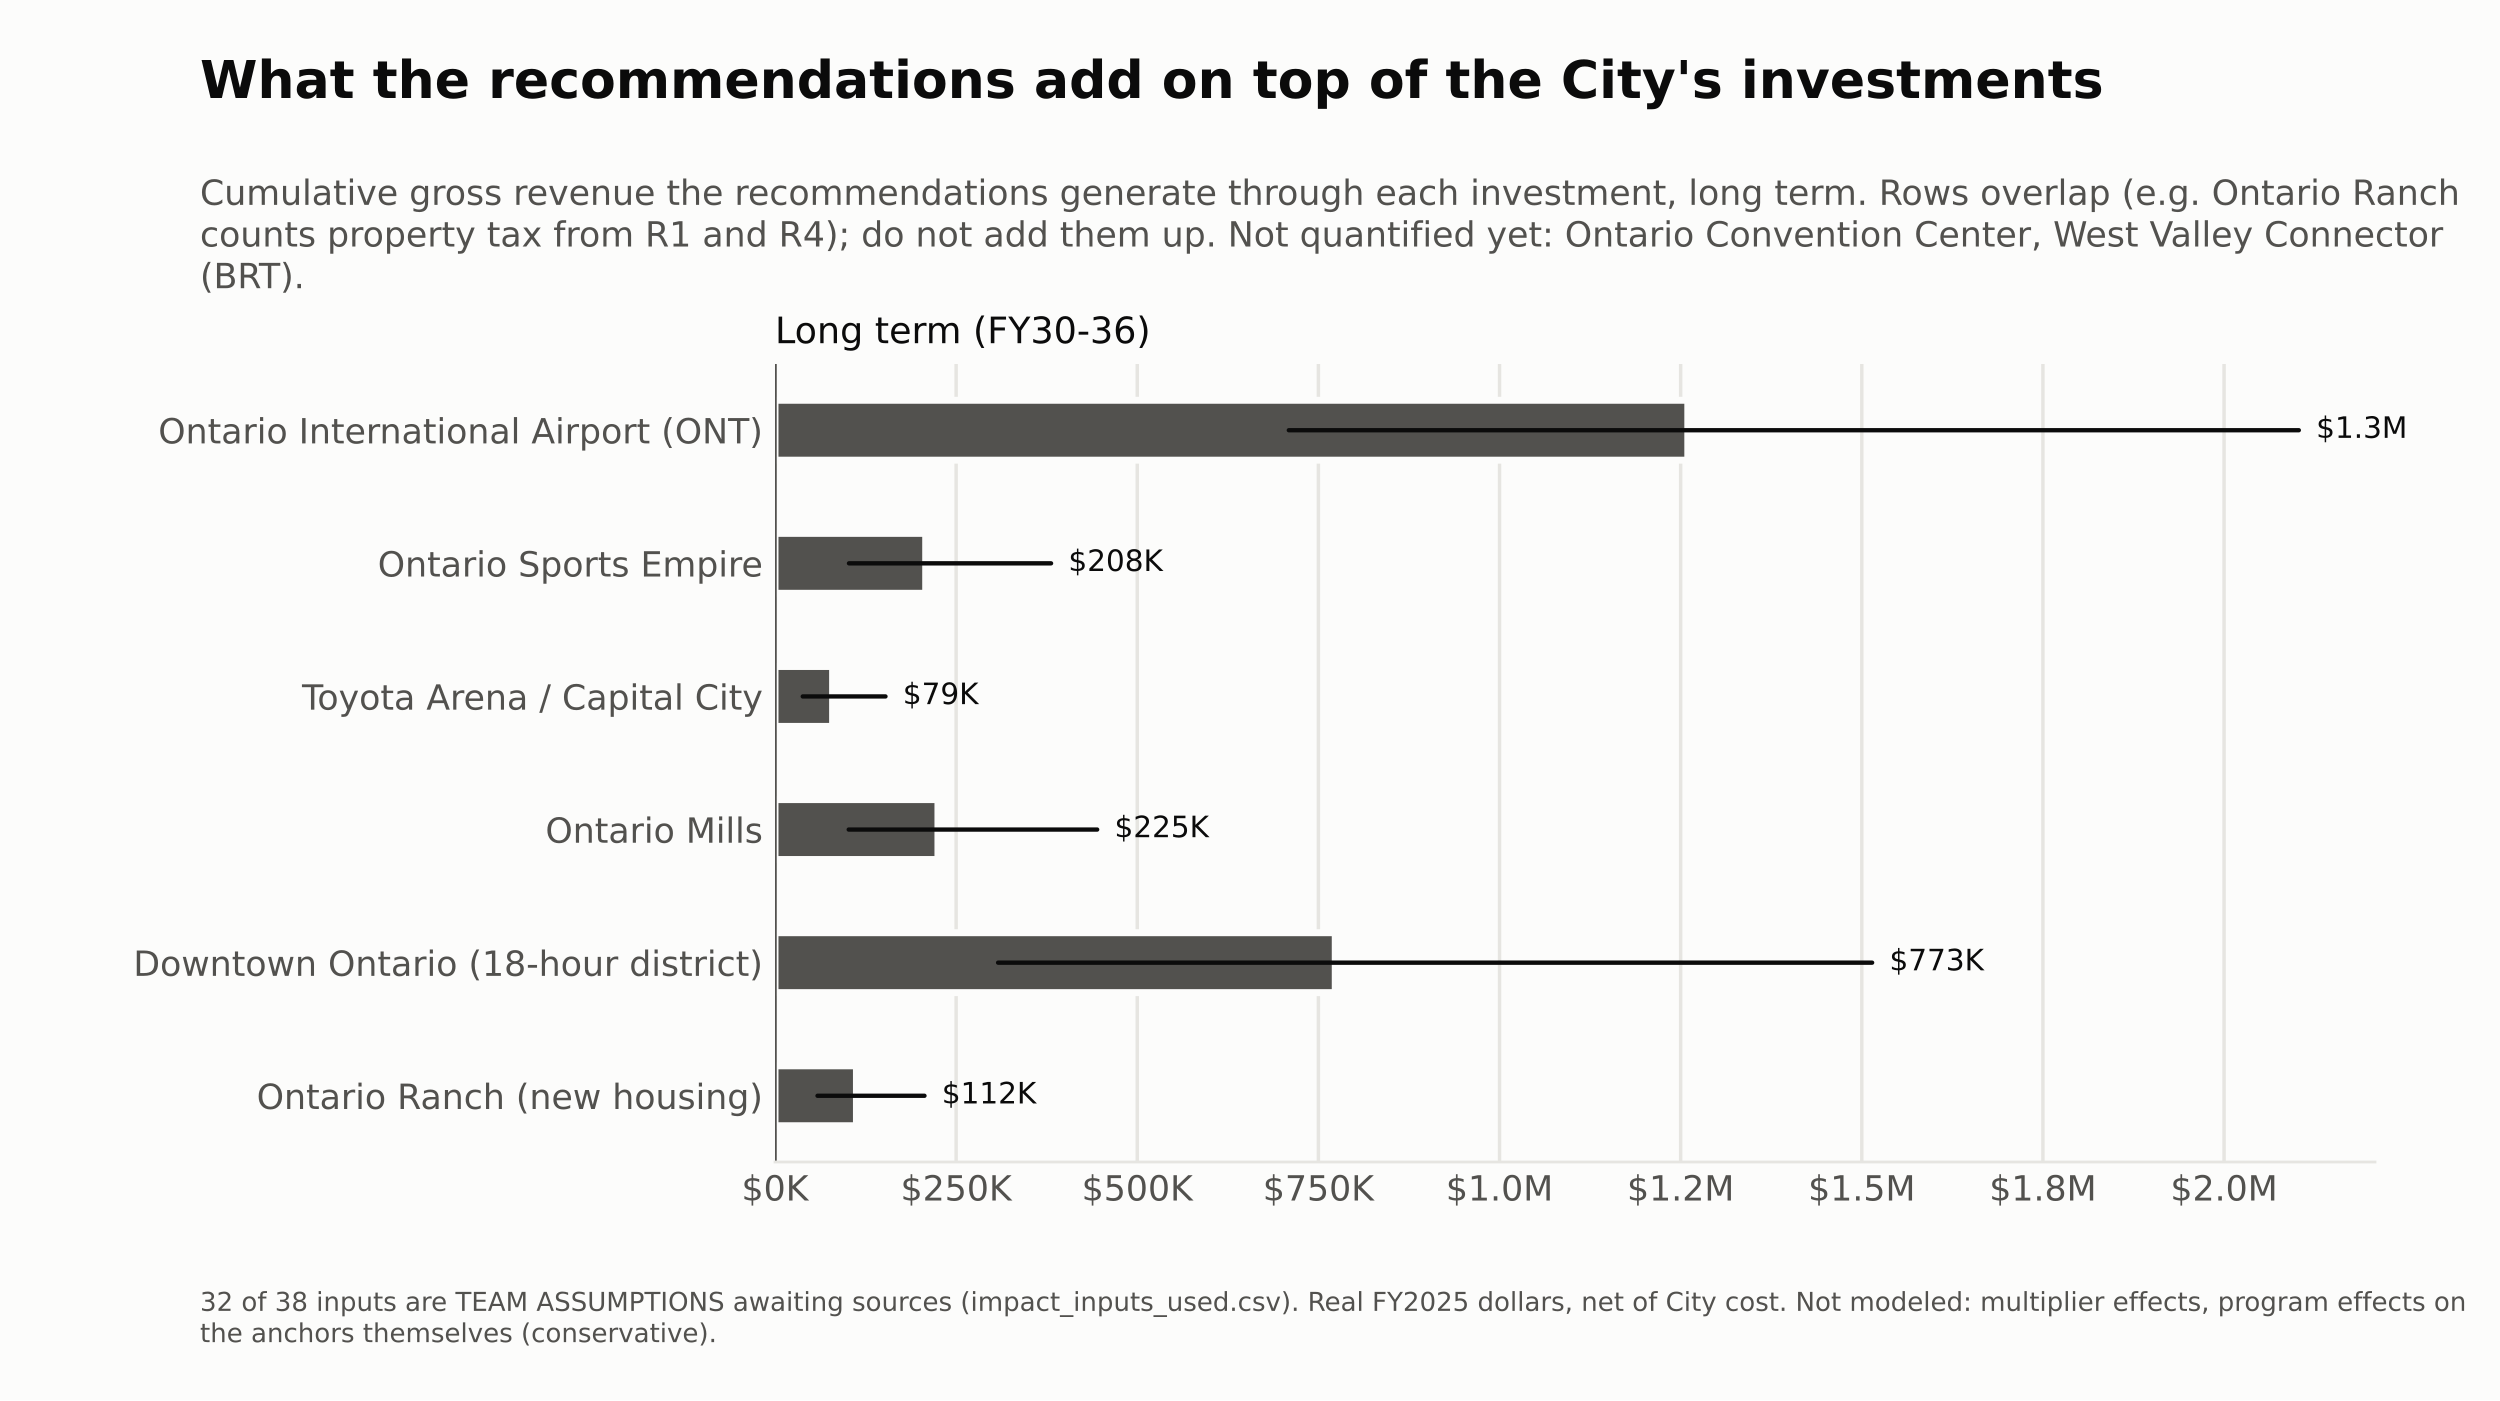
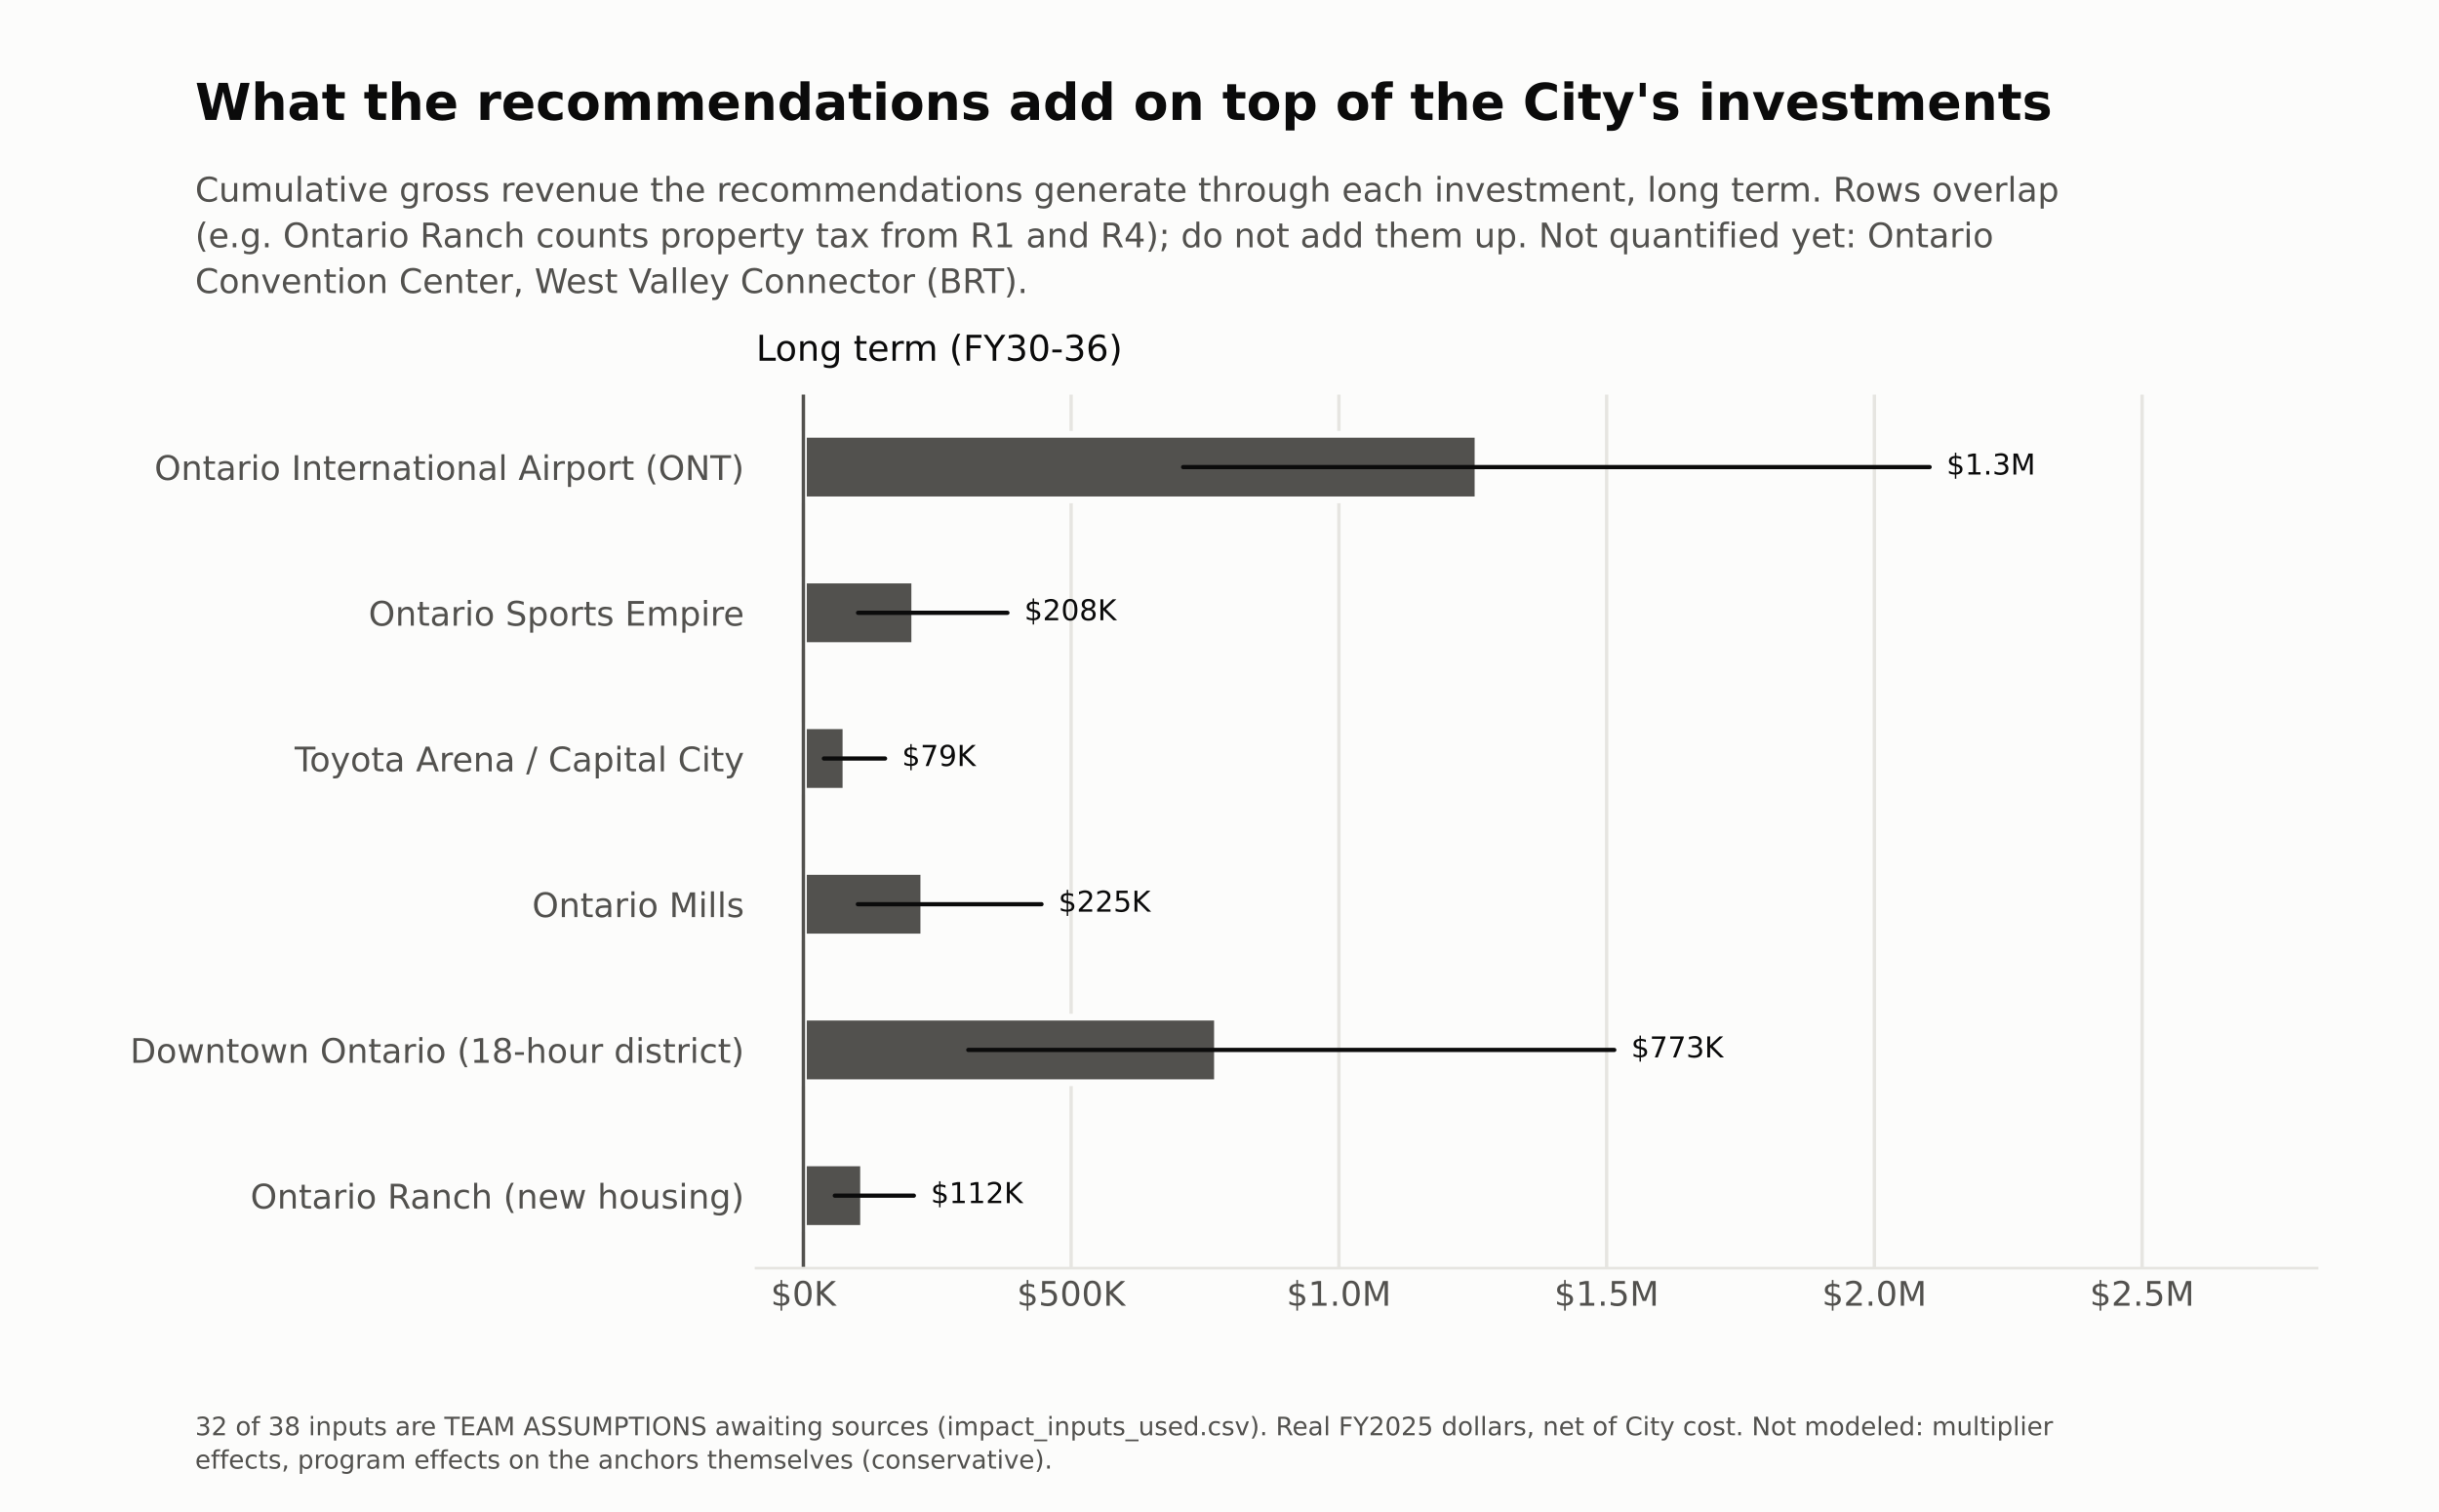
- <svg xmlns="http://www.w3.org/2000/svg" width="720pt" height="403.2pt" viewBox="0 0 720 403.2" version="1.1">
+ <svg xmlns="http://www.w3.org/2000/svg" width="720pt" height="446.4pt" viewBox="0 0 720 446.4" version="1.1">
  <defs>
    <style type="text/css">*{stroke-linejoin: round; stroke-linecap: butt}</style>
  </defs>
  <g id="figure_1">
    <g id="patch_1">
-       <path d="M 0 403.2 L 720 403.2 L 720 0 L 0 0 z " style="fill: #fcfcfb" />
+       <path d="M 0 446.4  L 720 446.4  L 720 0  L 0 0  z " style="fill: #fcfcfb" />
    </g>
    <g id="axes_1">
      <g id="patch_2">
-         <path d="M 223.2 334.656 L 684 334.656 L 684 104.832 L 223.2 104.832 z " style="fill: #fcfcfb" />
+         <path d="M 223.2 374.4  L 684 374.4  L 684 116.5  L 223.2 116.5  z " style="fill: #fcfcfb" />
      </g>
      <g id="matplotlib.axis_1">
        <g id="xtick_1">
          <g id="line2d_1">
-             <path d="M 223.2 334.656 L 223.2 104.832 " clip-path="url(#p256a58020a)" style="fill: none; stroke: #e6e5e1; stroke-linecap: square" />
+             <path d="M 237.164 374.4  L 237.164 116.5  " clip-path="url(#p66106687ff)" style="fill: none; stroke: #e6e5e1; stroke-linecap: square" />
          </g>
          <g id="line2d_2" />
          <g id="text_1">
-             <text style="font-size: 10px; font-family: 'DejaVu Sans', 'Bitstream Vera Sans', 'Computer Modern Sans Serif', 'Lucida Grande', 'Verdana', 'Geneva', 'Lucid', 'Arial', 'Helvetica', 'Avant Garde', sans-serif; text-anchor: middle; fill: #52514e" x="223.2" y="345.754" transform="rotate(-0 223.2 345.7544)">$0K</text>
+             <text style="font-size: 10px; font-family: 'DejaVu Sans', 'Bitstream Vera Sans', 'Computer Modern Sans Serif', 'Lucida Grande', 'Verdana', 'Geneva', 'Lucid', 'Arial', 'Helvetica', 'Avant Garde', sans-serif; text-anchor: middle; fill: #52514e" x="237.164" y="385.498" transform="rotate(-0 237.1636 385.4984)">$0K</text>
          </g>
        </g>
        <g id="xtick_2">
          <g id="line2d_3">
-             <path d="M 275.366 334.656 L 275.366 104.832 " clip-path="url(#p256a58020a)" style="fill: none; stroke: #e6e5e1; stroke-linecap: square" />
+             <path d="M 316.203 374.4  L 316.203 116.5  " clip-path="url(#p66106687ff)" style="fill: none; stroke: #e6e5e1; stroke-linecap: square" />
          </g>
          <g id="line2d_4" />
          <g id="text_2">
-             <text style="font-size: 10px; font-family: 'DejaVu Sans', 'Bitstream Vera Sans', 'Computer Modern Sans Serif', 'Lucida Grande', 'Verdana', 'Geneva', 'Lucid', 'Arial', 'Helvetica', 'Avant Garde', sans-serif; text-anchor: middle; fill: #52514e" x="275.366" y="345.754" transform="rotate(-0 275.3661 345.7544)">$250K</text>
+             <text style="font-size: 10px; font-family: 'DejaVu Sans', 'Bitstream Vera Sans', 'Computer Modern Sans Serif', 'Lucida Grande', 'Verdana', 'Geneva', 'Lucid', 'Arial', 'Helvetica', 'Avant Garde', sans-serif; text-anchor: middle; fill: #52514e" x="316.203" y="385.498" transform="rotate(-0 316.2033 385.4984)">$500K</text>
          </g>
        </g>
        <g id="xtick_3">
          <g id="line2d_5">
-             <path d="M 327.532 334.656 L 327.532 104.832 " clip-path="url(#p256a58020a)" style="fill: none; stroke: #e6e5e1; stroke-linecap: square" />
+             <path d="M 395.243 374.4  L 395.243 116.5  " clip-path="url(#p66106687ff)" style="fill: none; stroke: #e6e5e1; stroke-linecap: square" />
          </g>
          <g id="line2d_6" />
          <g id="text_3">
-             <text style="font-size: 10px; font-family: 'DejaVu Sans', 'Bitstream Vera Sans', 'Computer Modern Sans Serif', 'Lucida Grande', 'Verdana', 'Geneva', 'Lucid', 'Arial', 'Helvetica', 'Avant Garde', sans-serif; text-anchor: middle; fill: #52514e" x="327.532" y="345.754" transform="rotate(-0 327.5323 345.7544)">$500K</text>
+             <text style="font-size: 10px; font-family: 'DejaVu Sans', 'Bitstream Vera Sans', 'Computer Modern Sans Serif', 'Lucida Grande', 'Verdana', 'Geneva', 'Lucid', 'Arial', 'Helvetica', 'Avant Garde', sans-serif; text-anchor: middle; fill: #52514e" x="395.243" y="385.498" transform="rotate(-0 395.2429 385.4984)">$1.0M</text>
          </g>
        </g>
        <g id="xtick_4">
          <g id="line2d_7">
-             <path d="M 379.698 334.656 L 379.698 104.832 " clip-path="url(#p256a58020a)" style="fill: none; stroke: #e6e5e1; stroke-linecap: square" />
+             <path d="M 474.282 374.4  L 474.282 116.5  " clip-path="url(#p66106687ff)" style="fill: none; stroke: #e6e5e1; stroke-linecap: square" />
          </g>
          <g id="line2d_8" />
          <g id="text_4">
-             <text style="font-size: 10px; font-family: 'DejaVu Sans', 'Bitstream Vera Sans', 'Computer Modern Sans Serif', 'Lucida Grande', 'Verdana', 'Geneva', 'Lucid', 'Arial', 'Helvetica', 'Avant Garde', sans-serif; text-anchor: middle; fill: #52514e" x="379.698" y="345.754" transform="rotate(-0 379.6984 345.7544)">$750K</text>
+             <text style="font-size: 10px; font-family: 'DejaVu Sans', 'Bitstream Vera Sans', 'Computer Modern Sans Serif', 'Lucida Grande', 'Verdana', 'Geneva', 'Lucid', 'Arial', 'Helvetica', 'Avant Garde', sans-serif; text-anchor: middle; fill: #52514e" x="474.282" y="385.498" transform="rotate(-0 474.2825 385.4984)">$1.5M</text>
          </g>
        </g>
        <g id="xtick_5">
          <g id="line2d_9">
-             <path d="M 431.865 334.656 L 431.865 104.832 " clip-path="url(#p256a58020a)" style="fill: none; stroke: #e6e5e1; stroke-linecap: square" />
+             <path d="M 553.322 374.4  L 553.322 116.5  " clip-path="url(#p66106687ff)" style="fill: none; stroke: #e6e5e1; stroke-linecap: square" />
          </g>
          <g id="line2d_10" />
          <g id="text_5">
-             <text style="font-size: 10px; font-family: 'DejaVu Sans', 'Bitstream Vera Sans', 'Computer Modern Sans Serif', 'Lucida Grande', 'Verdana', 'Geneva', 'Lucid', 'Arial', 'Helvetica', 'Avant Garde', sans-serif; text-anchor: middle; fill: #52514e" x="431.865" y="345.754" transform="rotate(-0 431.8646 345.7544)">$1.0M</text>
+             <text style="font-size: 10px; font-family: 'DejaVu Sans', 'Bitstream Vera Sans', 'Computer Modern Sans Serif', 'Lucida Grande', 'Verdana', 'Geneva', 'Lucid', 'Arial', 'Helvetica', 'Avant Garde', sans-serif; text-anchor: middle; fill: #52514e" x="553.322" y="385.498" transform="rotate(-0 553.3221 385.4984)">$2.0M</text>
          </g>
        </g>
        <g id="xtick_6">
          <g id="line2d_11">
-             <path d="M 484.031 334.656 L 484.031 104.832 " clip-path="url(#p256a58020a)" style="fill: none; stroke: #e6e5e1; stroke-linecap: square" />
+             <path d="M 632.362 374.4  L 632.362 116.5  " clip-path="url(#p66106687ff)" style="fill: none; stroke: #e6e5e1; stroke-linecap: square" />
          </g>
          <g id="line2d_12" />
          <g id="text_6">
-             <text style="font-size: 10px; font-family: 'DejaVu Sans', 'Bitstream Vera Sans', 'Computer Modern Sans Serif', 'Lucida Grande', 'Verdana', 'Geneva', 'Lucid', 'Arial', 'Helvetica', 'Avant Garde', sans-serif; text-anchor: middle; fill: #52514e" x="484.031" y="345.754" transform="rotate(-0 484.0307 345.7544)">$1.2M</text>
-           </g>
-         </g>
-         <g id="xtick_7">
-           <g id="line2d_13">
-             <path d="M 536.197 334.656 L 536.197 104.832 " clip-path="url(#p256a58020a)" style="fill: none; stroke: #e6e5e1; stroke-linecap: square" />
-           </g>
-           <g id="line2d_14" />
-           <g id="text_7">
-             <text style="font-size: 10px; font-family: 'DejaVu Sans', 'Bitstream Vera Sans', 'Computer Modern Sans Serif', 'Lucida Grande', 'Verdana', 'Geneva', 'Lucid', 'Arial', 'Helvetica', 'Avant Garde', sans-serif; text-anchor: middle; fill: #52514e" x="536.197" y="345.754" transform="rotate(-0 536.1969 345.7544)">$1.5M</text>
-           </g>
-         </g>
-         <g id="xtick_8">
-           <g id="line2d_15">
-             <path d="M 588.363 334.656 L 588.363 104.832 " clip-path="url(#p256a58020a)" style="fill: none; stroke: #e6e5e1; stroke-linecap: square" />
-           </g>
-           <g id="line2d_16" />
-           <g id="text_8">
-             <text style="font-size: 10px; font-family: 'DejaVu Sans', 'Bitstream Vera Sans', 'Computer Modern Sans Serif', 'Lucida Grande', 'Verdana', 'Geneva', 'Lucid', 'Arial', 'Helvetica', 'Avant Garde', sans-serif; text-anchor: middle; fill: #52514e" x="588.363" y="345.754" transform="rotate(-0 588.363 345.7544)">$1.8M</text>
-           </g>
-         </g>
-         <g id="xtick_9">
-           <g id="line2d_17">
-             <path d="M 640.529 334.656 L 640.529 104.832 " clip-path="url(#p256a58020a)" style="fill: none; stroke: #e6e5e1; stroke-linecap: square" />
-           </g>
-           <g id="line2d_18" />
-           <g id="text_9">
-             <text style="font-size: 10px; font-family: 'DejaVu Sans', 'Bitstream Vera Sans', 'Computer Modern Sans Serif', 'Lucida Grande', 'Verdana', 'Geneva', 'Lucid', 'Arial', 'Helvetica', 'Avant Garde', sans-serif; text-anchor: middle; fill: #52514e" x="640.529" y="345.754" transform="rotate(-0 640.5292 345.7544)">$2.0M</text>
+             <text style="font-size: 10px; font-family: 'DejaVu Sans', 'Bitstream Vera Sans', 'Computer Modern Sans Serif', 'Lucida Grande', 'Verdana', 'Geneva', 'Lucid', 'Arial', 'Helvetica', 'Avant Garde', sans-serif; text-anchor: middle; fill: #52514e" x="632.362" y="385.498" transform="rotate(-0 632.3617 385.4984)">$2.5M</text>
          </g>
        </g>
      </g>
      <g id="matplotlib.axis_2">
        <g id="ytick_1">
-           <g id="line2d_19" />
-           <g id="text_10">
-             <text style="font-size: 10px; font-family: 'DejaVu Sans', 'Bitstream Vera Sans', 'Computer Modern Sans Serif', 'Lucida Grande', 'Verdana', 'Geneva', 'Lucid', 'Arial', 'Helvetica', 'Avant Garde', sans-serif; text-anchor: end; fill: #52514e" x="219.7" y="127.703" transform="rotate(-0 219.7 127.7034)">Ontario International Airport (ONT)</text>
+           <g id="line2d_13" />
+           <g id="text_7">
+             <text style="font-size: 10px; font-family: 'DejaVu Sans', 'Bitstream Vera Sans', 'Computer Modern Sans Serif', 'Lucida Grande', 'Verdana', 'Geneva', 'Lucid', 'Arial', 'Helvetica', 'Avant Garde', sans-serif; text-anchor: end; fill: #52514e" x="219.7" y="141.701" transform="rotate(-0 219.7 141.7013)">Ontario International Airport (ONT)</text>
          </g>
        </g>
        <g id="ytick_2">
-           <g id="line2d_20" />
-           <g id="text_11">
-             <text style="font-size: 10px; font-family: 'DejaVu Sans', 'Bitstream Vera Sans', 'Computer Modern Sans Serif', 'Lucida Grande', 'Verdana', 'Geneva', 'Lucid', 'Arial', 'Helvetica', 'Avant Garde', sans-serif; text-anchor: end; fill: #52514e" x="219.7" y="166.039" transform="rotate(-0 219.7 166.0393)">Ontario Sports Empire</text>
+           <g id="line2d_14" />
+           <g id="text_8">
+             <text style="font-size: 10px; font-family: 'DejaVu Sans', 'Bitstream Vera Sans', 'Computer Modern Sans Serif', 'Lucida Grande', 'Verdana', 'Geneva', 'Lucid', 'Arial', 'Helvetica', 'Avant Garde', sans-serif; text-anchor: end; fill: #52514e" x="219.7" y="184.72" transform="rotate(-0 219.7 184.7204)">Ontario Sports Empire</text>
          </g>
        </g>
        <g id="ytick_3">
-           <g id="line2d_21" />
-           <g id="text_12">
-             <text style="font-size: 10px; font-family: 'DejaVu Sans', 'Bitstream Vera Sans', 'Computer Modern Sans Serif', 'Lucida Grande', 'Verdana', 'Geneva', 'Lucid', 'Arial', 'Helvetica', 'Avant Garde', sans-serif; text-anchor: end; fill: #52514e" x="219.7" y="204.375" transform="rotate(-0 219.7 204.3752)">Toyota Arena / Capital City</text>
+           <g id="line2d_15" />
+           <g id="text_9">
+             <text style="font-size: 10px; font-family: 'DejaVu Sans', 'Bitstream Vera Sans', 'Computer Modern Sans Serif', 'Lucida Grande', 'Verdana', 'Geneva', 'Lucid', 'Arial', 'Helvetica', 'Avant Garde', sans-serif; text-anchor: end; fill: #52514e" x="219.7" y="227.74" transform="rotate(-0 219.7 227.7396)">Toyota Arena / Capital City</text>
          </g>
        </g>
        <g id="ytick_4">
-           <g id="line2d_22" />
-           <g id="text_13">
-             <text style="font-size: 10px; font-family: 'DejaVu Sans', 'Bitstream Vera Sans', 'Computer Modern Sans Serif', 'Lucida Grande', 'Verdana', 'Geneva', 'Lucid', 'Arial', 'Helvetica', 'Avant Garde', sans-serif; text-anchor: end; fill: #52514e" x="219.7" y="242.711" transform="rotate(-0 219.7 242.7112)">Ontario Mills</text>
+           <g id="line2d_16" />
+           <g id="text_10">
+             <text style="font-size: 10px; font-family: 'DejaVu Sans', 'Bitstream Vera Sans', 'Computer Modern Sans Serif', 'Lucida Grande', 'Verdana', 'Geneva', 'Lucid', 'Arial', 'Helvetica', 'Avant Garde', sans-serif; text-anchor: end; fill: #52514e" x="219.7" y="270.759" transform="rotate(-0 219.7 270.7588)">Ontario Mills</text>
          </g>
        </g>
        <g id="ytick_5">
-           <g id="line2d_23" />
-           <g id="text_14">
-             <text style="font-size: 10px; font-family: 'DejaVu Sans', 'Bitstream Vera Sans', 'Computer Modern Sans Serif', 'Lucida Grande', 'Verdana', 'Geneva', 'Lucid', 'Arial', 'Helvetica', 'Avant Garde', sans-serif; text-anchor: end; fill: #52514e" x="219.7" y="281.047" transform="rotate(-0 219.7 281.0471)">Downtown Ontario (18-hour district)</text>
+           <g id="line2d_17" />
+           <g id="text_11">
+             <text style="font-size: 10px; font-family: 'DejaVu Sans', 'Bitstream Vera Sans', 'Computer Modern Sans Serif', 'Lucida Grande', 'Verdana', 'Geneva', 'Lucid', 'Arial', 'Helvetica', 'Avant Garde', sans-serif; text-anchor: end; fill: #52514e" x="219.7" y="313.778" transform="rotate(-0 219.7 313.778)">Downtown Ontario (18-hour district)</text>
          </g>
        </g>
        <g id="ytick_6">
-           <g id="line2d_24" />
-           <g id="text_15">
-             <text style="font-size: 10px; font-family: 'DejaVu Sans', 'Bitstream Vera Sans', 'Computer Modern Sans Serif', 'Lucida Grande', 'Verdana', 'Geneva', 'Lucid', 'Arial', 'Helvetica', 'Avant Garde', sans-serif; text-anchor: end; fill: #52514e" x="219.7" y="319.383" transform="rotate(-0 219.7 319.3831)">Ontario Ranch (new housing)</text>
+           <g id="line2d_18" />
+           <g id="text_12">
+             <text style="font-size: 10px; font-family: 'DejaVu Sans', 'Bitstream Vera Sans', 'Computer Modern Sans Serif', 'Lucida Grande', 'Verdana', 'Geneva', 'Lucid', 'Arial', 'Helvetica', 'Avant Garde', sans-serif; text-anchor: end; fill: #52514e" x="219.7" y="356.797" transform="rotate(-0 219.7 356.7972)">Ontario Ranch (new housing)</text>
          </g>
        </g>
      </g>
      <g id="patch_3">
-         <path d="M 223.2 132.53 L 486.086 132.53 L 486.086 115.279 L 223.2 115.279 z " clip-path="url(#p256a58020a)" style="fill: #52514e; stroke: #fcfcfb; stroke-width: 2; stroke-linejoin: miter" />
+         <path d="M 237.164 147.581  L 436.319 147.581  L 436.319 128.223  L 237.164 128.223  z " clip-path="url(#p66106687ff)" style="fill: #52514e; stroke: #fcfcfb; stroke-width: 2; stroke-linejoin: miter" />
      </g>
      <g id="patch_4">
-         <path d="M 223.2 170.866 L 266.6 170.866 L 266.6 153.614 L 223.2 153.614 z " clip-path="url(#p256a58020a)" style="fill: #52514e; stroke: #fcfcfb; stroke-width: 2; stroke-linejoin: miter" />
+         <path d="M 237.164 190.601  L 270.043 190.601  L 270.043 171.242  L 237.164 171.242  z " clip-path="url(#p66106687ff)" style="fill: #52514e; stroke: #fcfcfb; stroke-width: 2; stroke-linejoin: miter" />
      </g>
      <g id="patch_5">
-         <path d="M 223.2 209.202 L 239.786 209.202 L 239.786 191.95 L 223.2 191.95 z " clip-path="url(#p256a58020a)" style="fill: #52514e; stroke: #fcfcfb; stroke-width: 2; stroke-linejoin: miter" />
+         <path d="M 237.164 233.62  L 249.729 233.62  L 249.729 214.261  L 237.164 214.261  z " clip-path="url(#p66106687ff)" style="fill: #52514e; stroke: #fcfcfb; stroke-width: 2; stroke-linejoin: miter" />
      </g>
      <g id="patch_6">
-         <path d="M 223.2 247.538 L 270.125 247.538 L 270.125 230.286 L 223.2 230.286 z " clip-path="url(#p256a58020a)" style="fill: #52514e; stroke: #fcfcfb; stroke-width: 2; stroke-linejoin: miter" />
+         <path d="M 237.164 276.639  L 272.713 276.639  L 272.713 257.28  L 237.164 257.28  z " clip-path="url(#p66106687ff)" style="fill: #52514e; stroke: #fcfcfb; stroke-width: 2; stroke-linejoin: miter" />
      </g>
      <g id="patch_7">
-         <path d="M 223.2 285.874 L 384.55 285.874 L 384.55 268.622 L 223.2 268.622 z " clip-path="url(#p256a58020a)" style="fill: #52514e; stroke: #fcfcfb; stroke-width: 2; stroke-linejoin: miter" />
+         <path d="M 237.164 319.658  L 359.398 319.658  L 359.398 300.299  L 237.164 300.299  z " clip-path="url(#p66106687ff)" style="fill: #52514e; stroke: #fcfcfb; stroke-width: 2; stroke-linejoin: miter" />
      </g>
      <g id="patch_8">
-         <path d="M 223.2 324.209 L 246.652 324.209 L 246.652 306.958 L 223.2 306.958 z " clip-path="url(#p256a58020a)" style="fill: #52514e; stroke: #fcfcfb; stroke-width: 2; stroke-linejoin: miter" />
+         <path d="M 237.164 362.677  L 254.93 362.677  L 254.93 343.319  L 237.164 343.319  z " clip-path="url(#p66106687ff)" style="fill: #52514e; stroke: #fcfcfb; stroke-width: 2; stroke-linejoin: miter" />
+       </g>
+       <g id="line2d_19">
+         <path d="M 349.27 137.902  L 569.631 137.902  " clip-path="url(#p66106687ff)" style="fill: none; stroke: #0b0b0b; stroke-width: 1.25; stroke-linecap: round" />
+       </g>
+       <g id="line2d_20">
+         <path d="M 253.303 180.921  L 297.395 180.921  " clip-path="url(#p66106687ff)" style="fill: none; stroke: #0b0b0b; stroke-width: 1.25; stroke-linecap: round" />
+       </g>
+       <g id="line2d_21">
+         <path d="M 243.219 223.94  L 261.268 223.94  " clip-path="url(#p66106687ff)" style="fill: none; stroke: #0b0b0b; stroke-width: 1.25; stroke-linecap: round" />
+       </g>
+       <g id="line2d_22">
+         <path d="M 253.246 266.96  L 307.453 266.96  " clip-path="url(#p66106687ff)" style="fill: none; stroke: #0b0b0b; stroke-width: 1.25; stroke-linecap: round" />
+       </g>
+       <g id="line2d_23">
+         <path d="M 285.842 309.979  L 476.536 309.979  " clip-path="url(#p66106687ff)" style="fill: none; stroke: #0b0b0b; stroke-width: 1.25; stroke-linecap: round" />
+       </g>
+       <g id="line2d_24">
+         <path d="M 246.444 352.998  L 269.775 352.998  " clip-path="url(#p66106687ff)" style="fill: none; stroke: #0b0b0b; stroke-width: 1.25; stroke-linecap: round" />
      </g>
      <g id="line2d_25">
-         <path d="M 371.18 123.904 L 662.057 123.904 " clip-path="url(#p256a58020a)" style="fill: none; stroke: #0b0b0b; stroke-width: 1.25; stroke-linecap: round" />
-       </g>
-       <g id="line2d_26">
-         <path d="M 244.504 162.24 L 302.705 162.24 " clip-path="url(#p256a58020a)" style="fill: none; stroke: #0b0b0b; stroke-width: 1.25; stroke-linecap: round" />
-       </g>
-       <g id="line2d_27">
-         <path d="M 231.193 200.576 L 255.017 200.576 " clip-path="url(#p256a58020a)" style="fill: none; stroke: #0b0b0b; stroke-width: 1.25; stroke-linecap: round" />
-       </g>
-       <g id="line2d_28">
-         <path d="M 244.428 238.912 L 315.982 238.912 " clip-path="url(#p256a58020a)" style="fill: none; stroke: #0b0b0b; stroke-width: 1.25; stroke-linecap: round" />
-       </g>
-       <g id="line2d_29">
-         <path d="M 287.456 277.248 L 539.172 277.248 " clip-path="url(#p256a58020a)" style="fill: none; stroke: #0b0b0b; stroke-width: 1.25; stroke-linecap: round" />
-       </g>
-       <g id="line2d_30">
-         <path d="M 235.45 315.584 L 266.247 315.584 " clip-path="url(#p256a58020a)" style="fill: none; stroke: #0b0b0b; stroke-width: 1.25; stroke-linecap: round" />
-       </g>
-       <g id="line2d_31">
-         <path d="M 223.2 334.656 L 223.2 104.832 " clip-path="url(#p256a58020a)" style="fill: none; stroke: #52514e; stroke-linecap: square" />
+         <path d="M 237.164 374.4  L 237.164 116.5  " clip-path="url(#p66106687ff)" style="fill: none; stroke: #52514e; stroke-linecap: square" />
      </g>
      <g id="patch_9">
-         <path d="M 223.2 334.656 L 684 334.656 " style="fill: none; stroke: #e6e5e1; stroke-width: 0.8; stroke-linejoin: miter; stroke-linecap: square" />
+         <path d="M 223.2 374.4  L 684 374.4  " style="fill: none; stroke: #e6e5e1; stroke-width: 0.8; stroke-linejoin: miter; stroke-linecap: square" />
+       </g>
+       <g id="text_13">
+         <text style="font-size: 8.5px; font-family: 'DejaVu Sans', 'Bitstream Vera Sans', 'Computer Modern Sans Serif', 'Lucida Grande', 'Verdana', 'Geneva', 'Lucid', 'Arial', 'Helvetica', 'Avant Garde', sans-serif; text-anchor: start; fill: #0b0b0b" x="574.631" y="140.11" transform="rotate(-0 574.6312 140.1104)">$1.3M</text>
+       </g>
+       <g id="text_14">
+         <text style="font-size: 8.5px; font-family: 'DejaVu Sans', 'Bitstream Vera Sans', 'Computer Modern Sans Serif', 'Lucida Grande', 'Verdana', 'Geneva', 'Lucid', 'Arial', 'Helvetica', 'Avant Garde', sans-serif; text-anchor: start; fill: #0b0b0b" x="302.395" y="183.13" transform="rotate(-0 302.3949 183.1296)">$208K</text>
+       </g>
+       <g id="text_15">
+         <text style="font-size: 8.5px; font-family: 'DejaVu Sans', 'Bitstream Vera Sans', 'Computer Modern Sans Serif', 'Lucida Grande', 'Verdana', 'Geneva', 'Lucid', 'Arial', 'Helvetica', 'Avant Garde', sans-serif; text-anchor: start; fill: #0b0b0b" x="266.268" y="226.149" transform="rotate(-0 266.2678 226.1487)">$79K</text>
      </g>
      <g id="text_16">
-         <text style="font-size: 8.5px; font-family: 'DejaVu Sans', 'Bitstream Vera Sans', 'Computer Modern Sans Serif', 'Lucida Grande', 'Verdana', 'Geneva', 'Lucid', 'Arial', 'Helvetica', 'Avant Garde', sans-serif; text-anchor: start; fill: #0b0b0b" x="667.057" y="126.112" transform="rotate(-0 667.0571 126.1125)">$1.3M</text>
+         <text style="font-size: 8.5px; font-family: 'DejaVu Sans', 'Bitstream Vera Sans', 'Computer Modern Sans Serif', 'Lucida Grande', 'Verdana', 'Geneva', 'Lucid', 'Arial', 'Helvetica', 'Avant Garde', sans-serif; text-anchor: start; fill: #0b0b0b" x="312.453" y="269.168" transform="rotate(-0 312.4531 269.1679)">$225K</text>
      </g>
      <g id="text_17">
-         <text style="font-size: 8.5px; font-family: 'DejaVu Sans', 'Bitstream Vera Sans', 'Computer Modern Sans Serif', 'Lucida Grande', 'Verdana', 'Geneva', 'Lucid', 'Arial', 'Helvetica', 'Avant Garde', sans-serif; text-anchor: start; fill: #0b0b0b" x="307.705" y="164.448" transform="rotate(-0 307.7052 164.4484)">$208K</text>
+         <text style="font-size: 8.5px; font-family: 'DejaVu Sans', 'Bitstream Vera Sans', 'Computer Modern Sans Serif', 'Lucida Grande', 'Verdana', 'Geneva', 'Lucid', 'Arial', 'Helvetica', 'Avant Garde', sans-serif; text-anchor: start; fill: #0b0b0b" x="481.536" y="312.187" transform="rotate(-0 481.5362 312.1871)">$773K</text>
      </g>
      <g id="text_18">
-         <text style="font-size: 8.5px; font-family: 'DejaVu Sans', 'Bitstream Vera Sans', 'Computer Modern Sans Serif', 'Lucida Grande', 'Verdana', 'Geneva', 'Lucid', 'Arial', 'Helvetica', 'Avant Garde', sans-serif; text-anchor: start; fill: #0b0b0b" x="260.017" y="202.784" transform="rotate(-0 260.0175 202.7844)">$79K</text>
+         <text style="font-size: 8.5px; font-family: 'DejaVu Sans', 'Bitstream Vera Sans', 'Computer Modern Sans Serif', 'Lucida Grande', 'Verdana', 'Geneva', 'Lucid', 'Arial', 'Helvetica', 'Avant Garde', sans-serif; text-anchor: start; fill: #0b0b0b" x="274.775" y="355.206" transform="rotate(-0 274.7749 355.2063)">$112K</text>
      </g>
      <g id="text_19">
-         <text style="font-size: 8.5px; font-family: 'DejaVu Sans', 'Bitstream Vera Sans', 'Computer Modern Sans Serif', 'Lucida Grande', 'Verdana', 'Geneva', 'Lucid', 'Arial', 'Helvetica', 'Avant Garde', sans-serif; text-anchor: start; fill: #0b0b0b" x="320.982" y="241.12" transform="rotate(-0 320.9821 241.1203)">$225K</text>
-       </g>
-       <g id="text_20">
-         <text style="font-size: 8.5px; font-family: 'DejaVu Sans', 'Bitstream Vera Sans', 'Computer Modern Sans Serif', 'Lucida Grande', 'Verdana', 'Geneva', 'Lucid', 'Arial', 'Helvetica', 'Avant Garde', sans-serif; text-anchor: start; fill: #0b0b0b" x="544.172" y="279.456" transform="rotate(-0 544.1717 279.4563)">$773K</text>
-       </g>
-       <g id="text_21">
-         <text style="font-size: 8.5px; font-family: 'DejaVu Sans', 'Bitstream Vera Sans', 'Computer Modern Sans Serif', 'Lucida Grande', 'Verdana', 'Geneva', 'Lucid', 'Arial', 'Helvetica', 'Avant Garde', sans-serif; text-anchor: start; fill: #0b0b0b" x="271.247" y="317.792" transform="rotate(-0 271.2468 317.7922)">$112K</text>
-       </g>
-       <g id="text_22">
-         <text style="font-size: 10.5px; font-family: 'DejaVu Sans', 'Bitstream Vera Sans', 'Computer Modern Sans Serif', 'Lucida Grande', 'Verdana', 'Geneva', 'Lucid', 'Arial', 'Helvetica', 'Avant Garde', sans-serif; text-anchor: start; fill: #0b0b0b" x="223.2" y="98.832" transform="rotate(-0 223.2 98.832)">Long term (FY30-36)</text>
+         <text style="font-size: 10.5px; font-family: 'DejaVu Sans', 'Bitstream Vera Sans', 'Computer Modern Sans Serif', 'Lucida Grande', 'Verdana', 'Geneva', 'Lucid', 'Arial', 'Helvetica', 'Avant Garde', sans-serif; text-anchor: start; fill: #0b0b0b" x="223.2" y="106.5" transform="rotate(-0 223.2 106.5)">Long term (FY30-36)</text>
      </g>
    </g>
-     <g id="text_23">
-       <text style="font-weight: 700; font-size: 15px; font-family: 'DejaVu Sans', 'Bitstream Vera Sans', 'Computer Modern Sans Serif', 'Lucida Grande', 'Verdana', 'Geneva', 'Lucid', 'Arial', 'Helvetica', 'Avant Garde', sans-serif; text-anchor: start; fill: #0b0b0b" x="57.6" y="28.224" transform="rotate(-0 57.6 28.224)">What the recommendations add on top of the City's investments</text>
+     <g id="text_20">
+       <text style="font-weight: 700; font-size: 15px; font-family: 'DejaVu Sans', 'Bitstream Vera Sans', 'Computer Modern Sans Serif', 'Lucida Grande', 'Verdana', 'Geneva', 'Lucid', 'Arial', 'Helvetica', 'Avant Garde', sans-serif; text-anchor: start; fill: #0b0b0b" x="57.6" y="35.398" transform="rotate(-0 57.6 35.39766)">What the recommendations add on top of the City's investments</text>
    </g>
-     <g id="text_24">
-       <text style="font-size: 10px; font-family: 'DejaVu Sans', 'Bitstream Vera Sans', 'Computer Modern Sans Serif', 'Lucida Grande', 'Verdana', 'Geneva', 'Lucid', 'Arial', 'Helvetica', 'Avant Garde', sans-serif; fill: #52514e" transform="translate(57.6 58.99941)">Cumulative gross revenue the recommendations generate through each investment, long term. Rows overlap (e.g. Ontario Ranch</text>
-       <text style="font-size: 10px; font-family: 'DejaVu Sans', 'Bitstream Vera Sans', 'Computer Modern Sans Serif', 'Lucida Grande', 'Verdana', 'Geneva', 'Lucid', 'Arial', 'Helvetica', 'Avant Garde', sans-serif; fill: #52514e" transform="translate(57.6 71.00215)">counts property tax from R1 and R4); do not add them up. Not quantified yet: Ontario Convention Center, West Valley Connector</text>
-       <text style="font-size: 10px; font-family: 'DejaVu Sans', 'Bitstream Vera Sans', 'Computer Modern Sans Serif', 'Lucida Grande', 'Verdana', 'Geneva', 'Lucid', 'Arial', 'Helvetica', 'Avant Garde', sans-serif; fill: #52514e" transform="translate(57.6 83.0041)">(BRT).</text>
+     <g id="text_21">
+       <text style="font-size: 10px; font-family: 'DejaVu Sans', 'Bitstream Vera Sans', 'Computer Modern Sans Serif', 'Lucida Grande', 'Verdana', 'Geneva', 'Lucid', 'Arial', 'Helvetica', 'Avant Garde', sans-serif; fill: #52514e" transform="translate(57.6 59.50937)">Cumulative gross revenue the recommendations generate through each investment, long term. Rows overlap</text>
+       <text style="font-size: 10px; font-family: 'DejaVu Sans', 'Bitstream Vera Sans', 'Computer Modern Sans Serif', 'Lucida Grande', 'Verdana', 'Geneva', 'Lucid', 'Arial', 'Helvetica', 'Avant Garde', sans-serif; fill: #52514e" transform="translate(57.6 73.00938)">(e.g. Ontario Ranch counts property tax from R1 and R4); do not add them up. Not quantified yet: Ontario</text>
+       <text style="font-size: 10px; font-family: 'DejaVu Sans', 'Bitstream Vera Sans', 'Computer Modern Sans Serif', 'Lucida Grande', 'Verdana', 'Geneva', 'Lucid', 'Arial', 'Helvetica', 'Avant Garde', sans-serif; fill: #52514e" transform="translate(57.6 86.50938)">Convention Center, West Valley Connector (BRT).</text>
    </g>
-     <g id="text_25">
-       <text style="font-size: 7.5px; font-family: 'DejaVu Sans', 'Bitstream Vera Sans', 'Computer Modern Sans Serif', 'Lucida Grande', 'Verdana', 'Geneva', 'Lucid', 'Arial', 'Helvetica', 'Avant Garde', sans-serif; fill: #52514e" transform="translate(57.6 377.5335)">32 of 38 inputs are TEAM ASSUMPTIONS awaiting sources (impact_inputs_used.csv). Real FY2025 dollars, net of City cost. Not modeled: multiplier effects, program effects on</text>
-       <text style="font-size: 7.5px; font-family: 'DejaVu Sans', 'Bitstream Vera Sans', 'Computer Modern Sans Serif', 'Lucida Grande', 'Verdana', 'Geneva', 'Lucid', 'Arial', 'Helvetica', 'Avant Garde', sans-serif; fill: #52514e" transform="translate(57.6 386.5355)">the anchors themselves (conservative).</text>
+     <g id="text_22">
+       <text style="font-size: 7.5px; font-family: 'DejaVu Sans', 'Bitstream Vera Sans', 'Computer Modern Sans Serif', 'Lucida Grande', 'Verdana', 'Geneva', 'Lucid', 'Arial', 'Helvetica', 'Avant Garde', sans-serif; fill: #52514e" transform="translate(57.6 423.7402)">32 of 38 inputs are TEAM ASSUMPTIONS awaiting sources (impact_inputs_used.csv). Real FY2025 dollars, net of City cost. Not modeled: multiplier</text>
+       <text style="font-size: 7.5px; font-family: 'DejaVu Sans', 'Bitstream Vera Sans', 'Computer Modern Sans Serif', 'Lucida Grande', 'Verdana', 'Geneva', 'Lucid', 'Arial', 'Helvetica', 'Avant Garde', sans-serif; fill: #52514e" transform="translate(57.6 433.5945)">effects, program effects on the anchors themselves (conservative).</text>
    </g>
  </g>
  <defs>
-     <clipPath id="p256a58020a">
-       <rect x="223.2" y="104.832" width="460.8" height="229.824" />
+     <clipPath id="p66106687ff">
+       <rect x="223.2" y="116.5" width="460.8" height="257.9" />
    </clipPath>
  </defs>
</svg>
